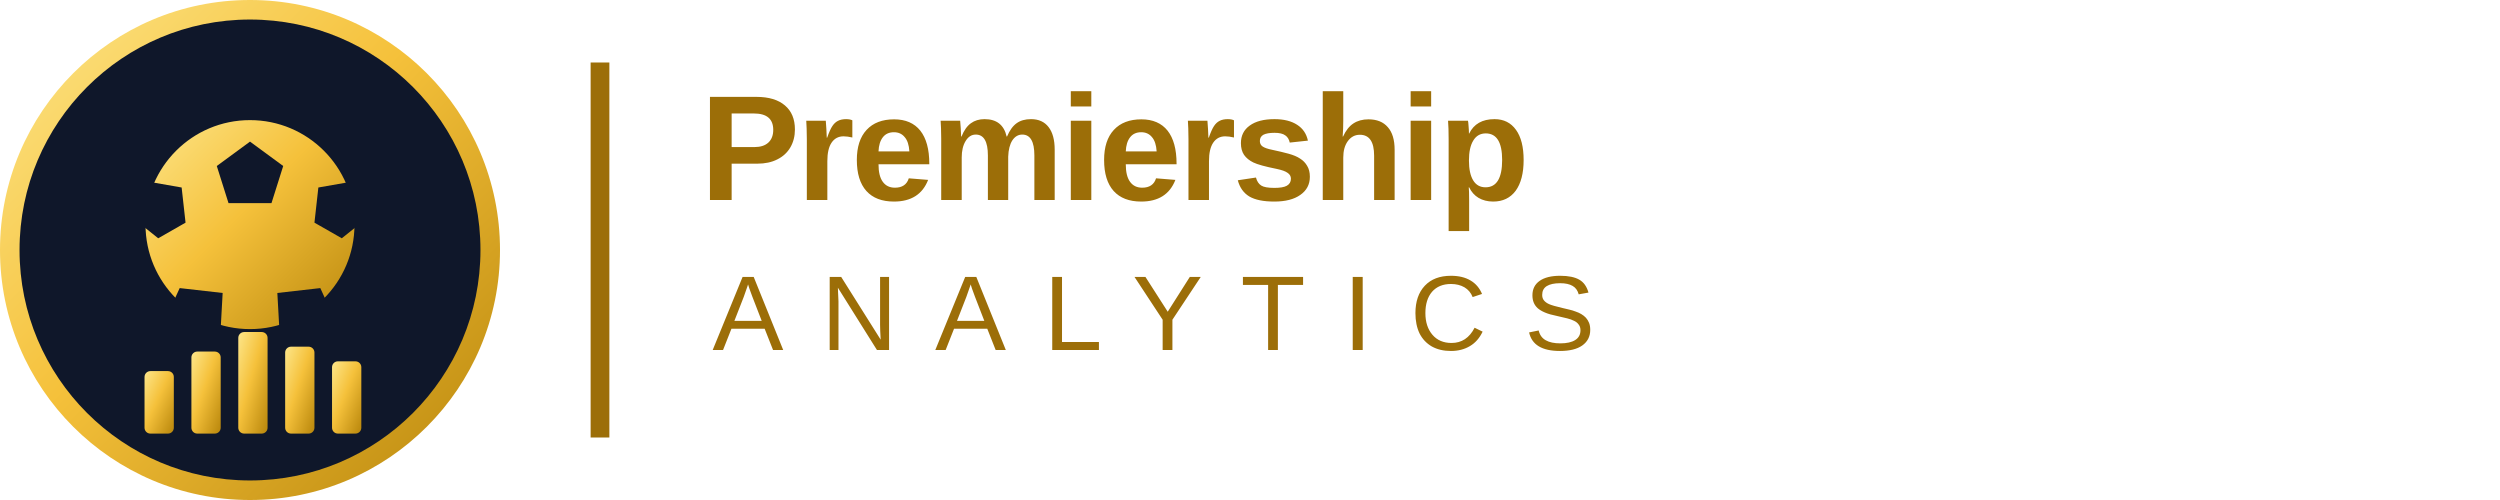
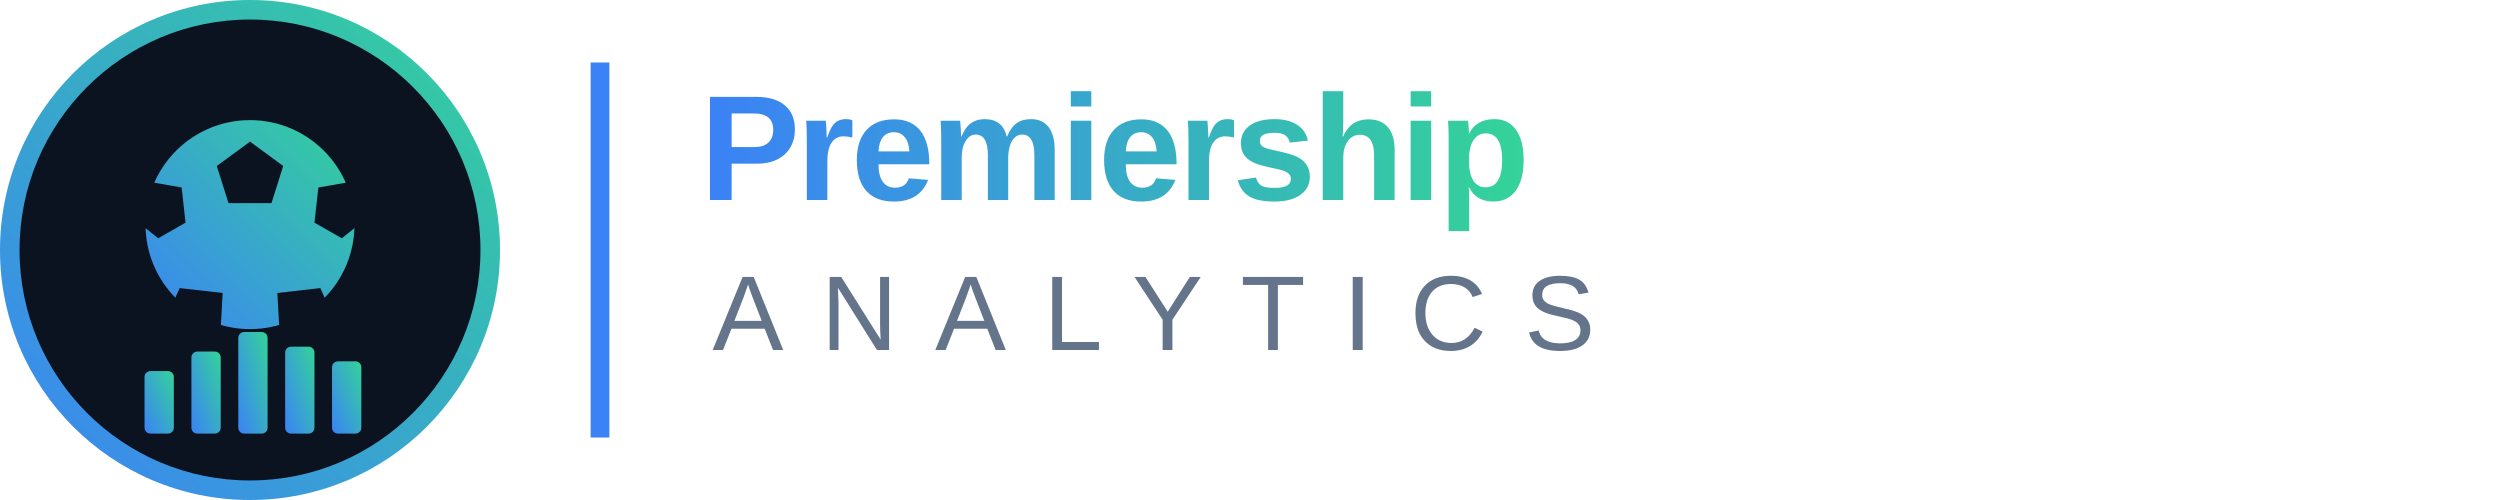
<svg xmlns="http://www.w3.org/2000/svg" viewBox="0 0 200 40">
  <defs>
-     <linearGradient id="gold" x1="0%" y1="0%" x2="100%" y2="100%">
-       <stop offset="0%" stop-color="#FDE68A" />
-       <stop offset="45%" stop-color="#F5C13B" />
-       <stop offset="100%" stop-color="#B8860B" />
+     <linearGradient id="neon" x1="0%" y1="100%" x2="100%" y2="0%">
+       <stop offset="0%" stop-color="#3B82F6" />
+       <stop offset="100%" stop-color="#34D399" />
+     </linearGradient>
+     <linearGradient id="neonH" x1="0%" y1="0%" x2="100%" y2="0%">
+       <stop offset="0%" stop-color="#3B82F6" />
+       <stop offset="100%" stop-color="#34D399" />
    </linearGradient>
    <clipPath id="ball">
      <circle cx="256" cy="230" r="110" />
    </clipPath>
  </defs>
  <svg x="0" y="0" width="40" height="40" viewBox="0 0 512 512">
-     <circle cx="256" cy="256" r="256" fill="url(#gold)" />
-     <circle cx="256" cy="256" r="236" fill="#0F172A" />
-     <circle cx="256" cy="230" r="110" fill="url(#gold)" />
+     <circle cx="256" cy="256" r="256" fill="url(#neon)" />
+     <circle cx="256" cy="256" r="236" fill="#0B1220" />
+     <circle cx="256" cy="230" r="110" fill="url(#neon)" />
    <g clip-path="url(#ball)">
-       <polygon points="256,145 290,170 278,208 234,208 222,170" fill="#0F172A" />
-       <polygon points="366,185 380,220 350,244 322,228 326,192" fill="#0F172A" />
-       <polygon points="328,295 344,330 316,352 286,336 284,300" fill="#0F172A" />
-       <polygon points="184,295 168,330 196,352 226,336 228,300" fill="#0F172A" />
-       <polygon points="146,185 186,192 190,228 162,244 132,220" fill="#0F172A" />
+       <polygon points="256,145 290,170 278,208 234,208 222,170" fill="#0B1220" />
+       <polygon points="366,185 380,220 350,244 322,228 326,192" fill="#0B1220" />
+       <polygon points="328,295 344,330 316,352 286,336 284,300" fill="#0B1220" />
+       <polygon points="184,295 168,330 196,352 226,336 228,300" fill="#0B1220" />
+       <polygon points="146,185 186,192 190,228 162,244 132,220" fill="#0B1220" />
    </g>
-     <circle cx="256" cy="230" r="110" fill="none" stroke="#0F172A" stroke-width="6" />
-     <rect x="148" y="380" width="30" height="64" rx="6" fill="url(#gold)" />
-     <rect x="196" y="360" width="30" height="84" rx="6" fill="url(#gold)" />
-     <rect x="244" y="340" width="30" height="104" rx="6" fill="url(#gold)" />
-     <rect x="292" y="355" width="30" height="89" rx="6" fill="url(#gold)" />
-     <rect x="340" y="370" width="30" height="74" rx="6" fill="url(#gold)" />
+     <circle cx="256" cy="230" r="110" fill="none" stroke="#0B1220" stroke-width="6" />
+     <rect x="148" y="380" width="30" height="64" rx="6" fill="url(#neon)" />
+     <rect x="196" y="360" width="30" height="84" rx="6" fill="url(#neon)" />
+     <rect x="244" y="340" width="30" height="104" rx="6" fill="url(#neon)" />
+     <rect x="292" y="355" width="30" height="89" rx="6" fill="url(#neon)" />
+     <rect x="340" y="370" width="30" height="74" rx="6" fill="url(#neon)" />
  </svg>
-   <line x1="48" y1="5" x2="48" y2="35" stroke="#9C6E08" stroke-width="1.5" />
-   <text x="56" y="16" font-family="Arial Black, Arial, sans-serif" font-weight="900" font-size="12" fill="#9C6E08" letter-spacing="-0.3">Premiership</text>
-   <text x="57" y="28" font-family="Arial, Helvetica, sans-serif" font-weight="400" font-size="8.5" fill="#9C6E08" letter-spacing="3">ANALYTICS</text>
+   <line x1="48" y1="5" x2="48" y2="35" stroke="#3B82F6" stroke-width="1.5" />
+   <text x="56" y="16" font-family="Arial Black, Arial, sans-serif" font-weight="900" font-size="12" fill="url(#neonH)" letter-spacing="-0.3">Premiership</text>
+   <text x="57" y="28" font-family="Arial, Helvetica, sans-serif" font-weight="400" font-size="8.5" fill="#64748B" letter-spacing="3">ANALYTICS</text>
</svg>
